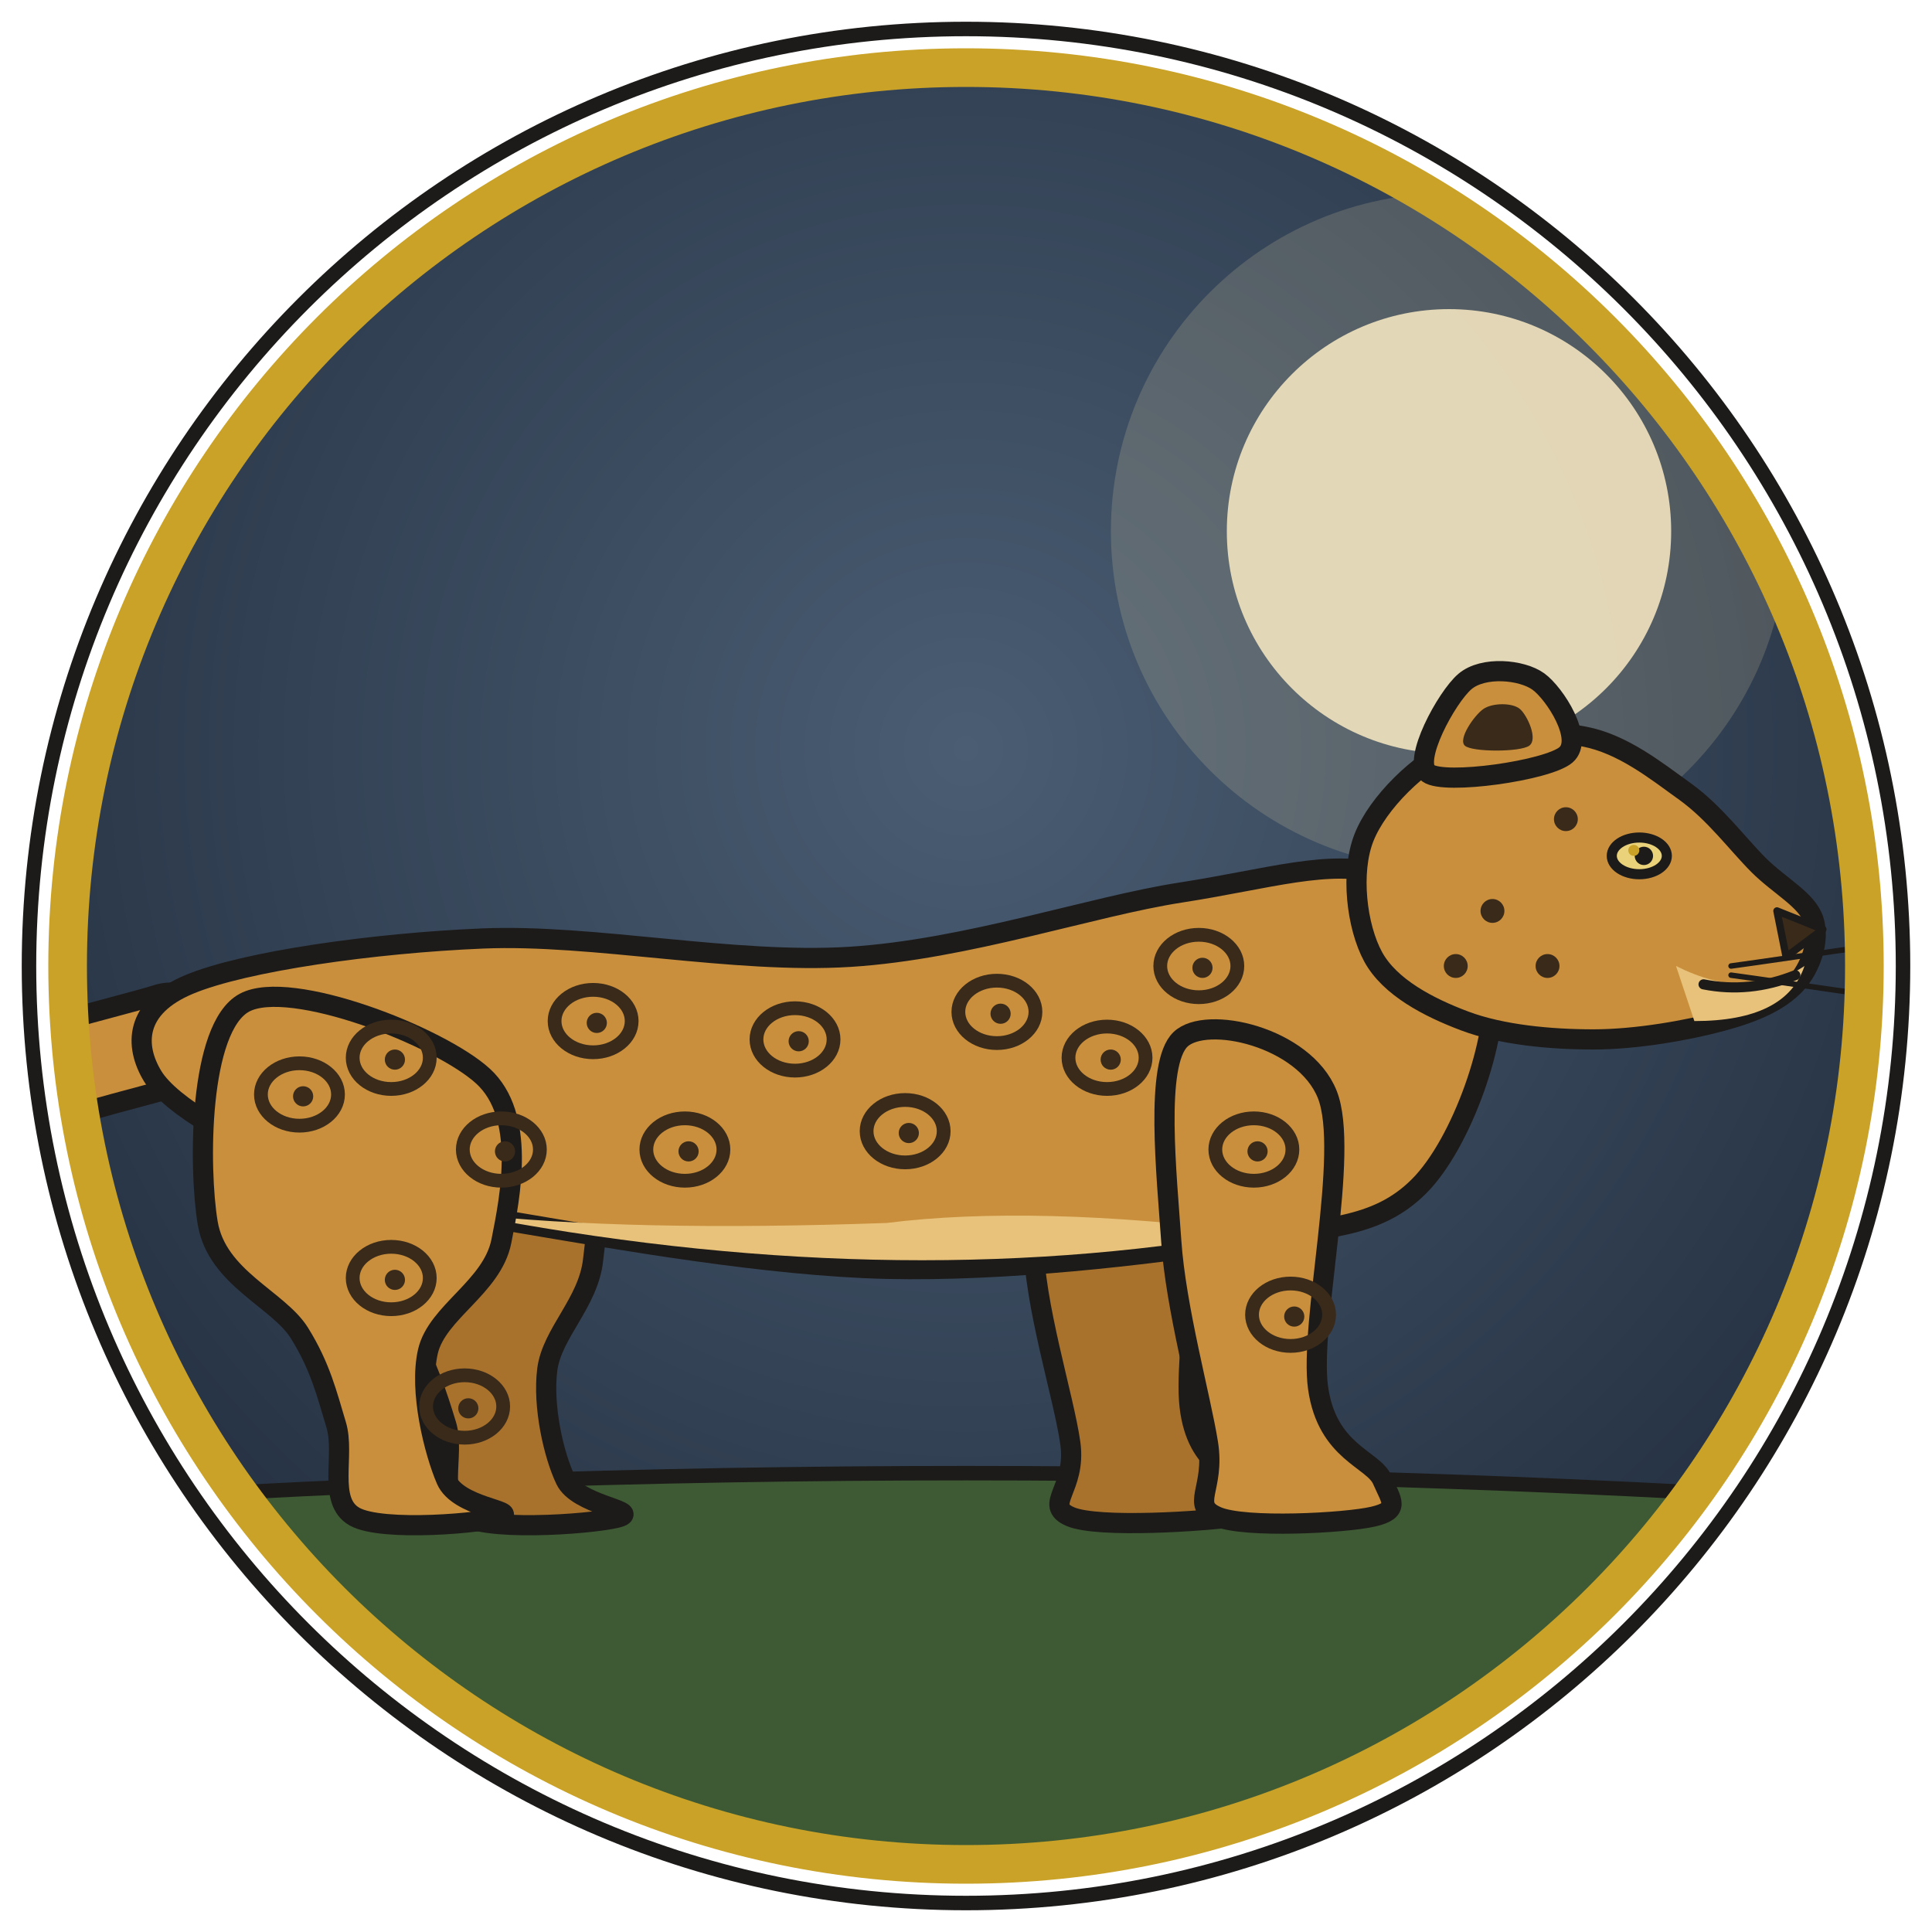
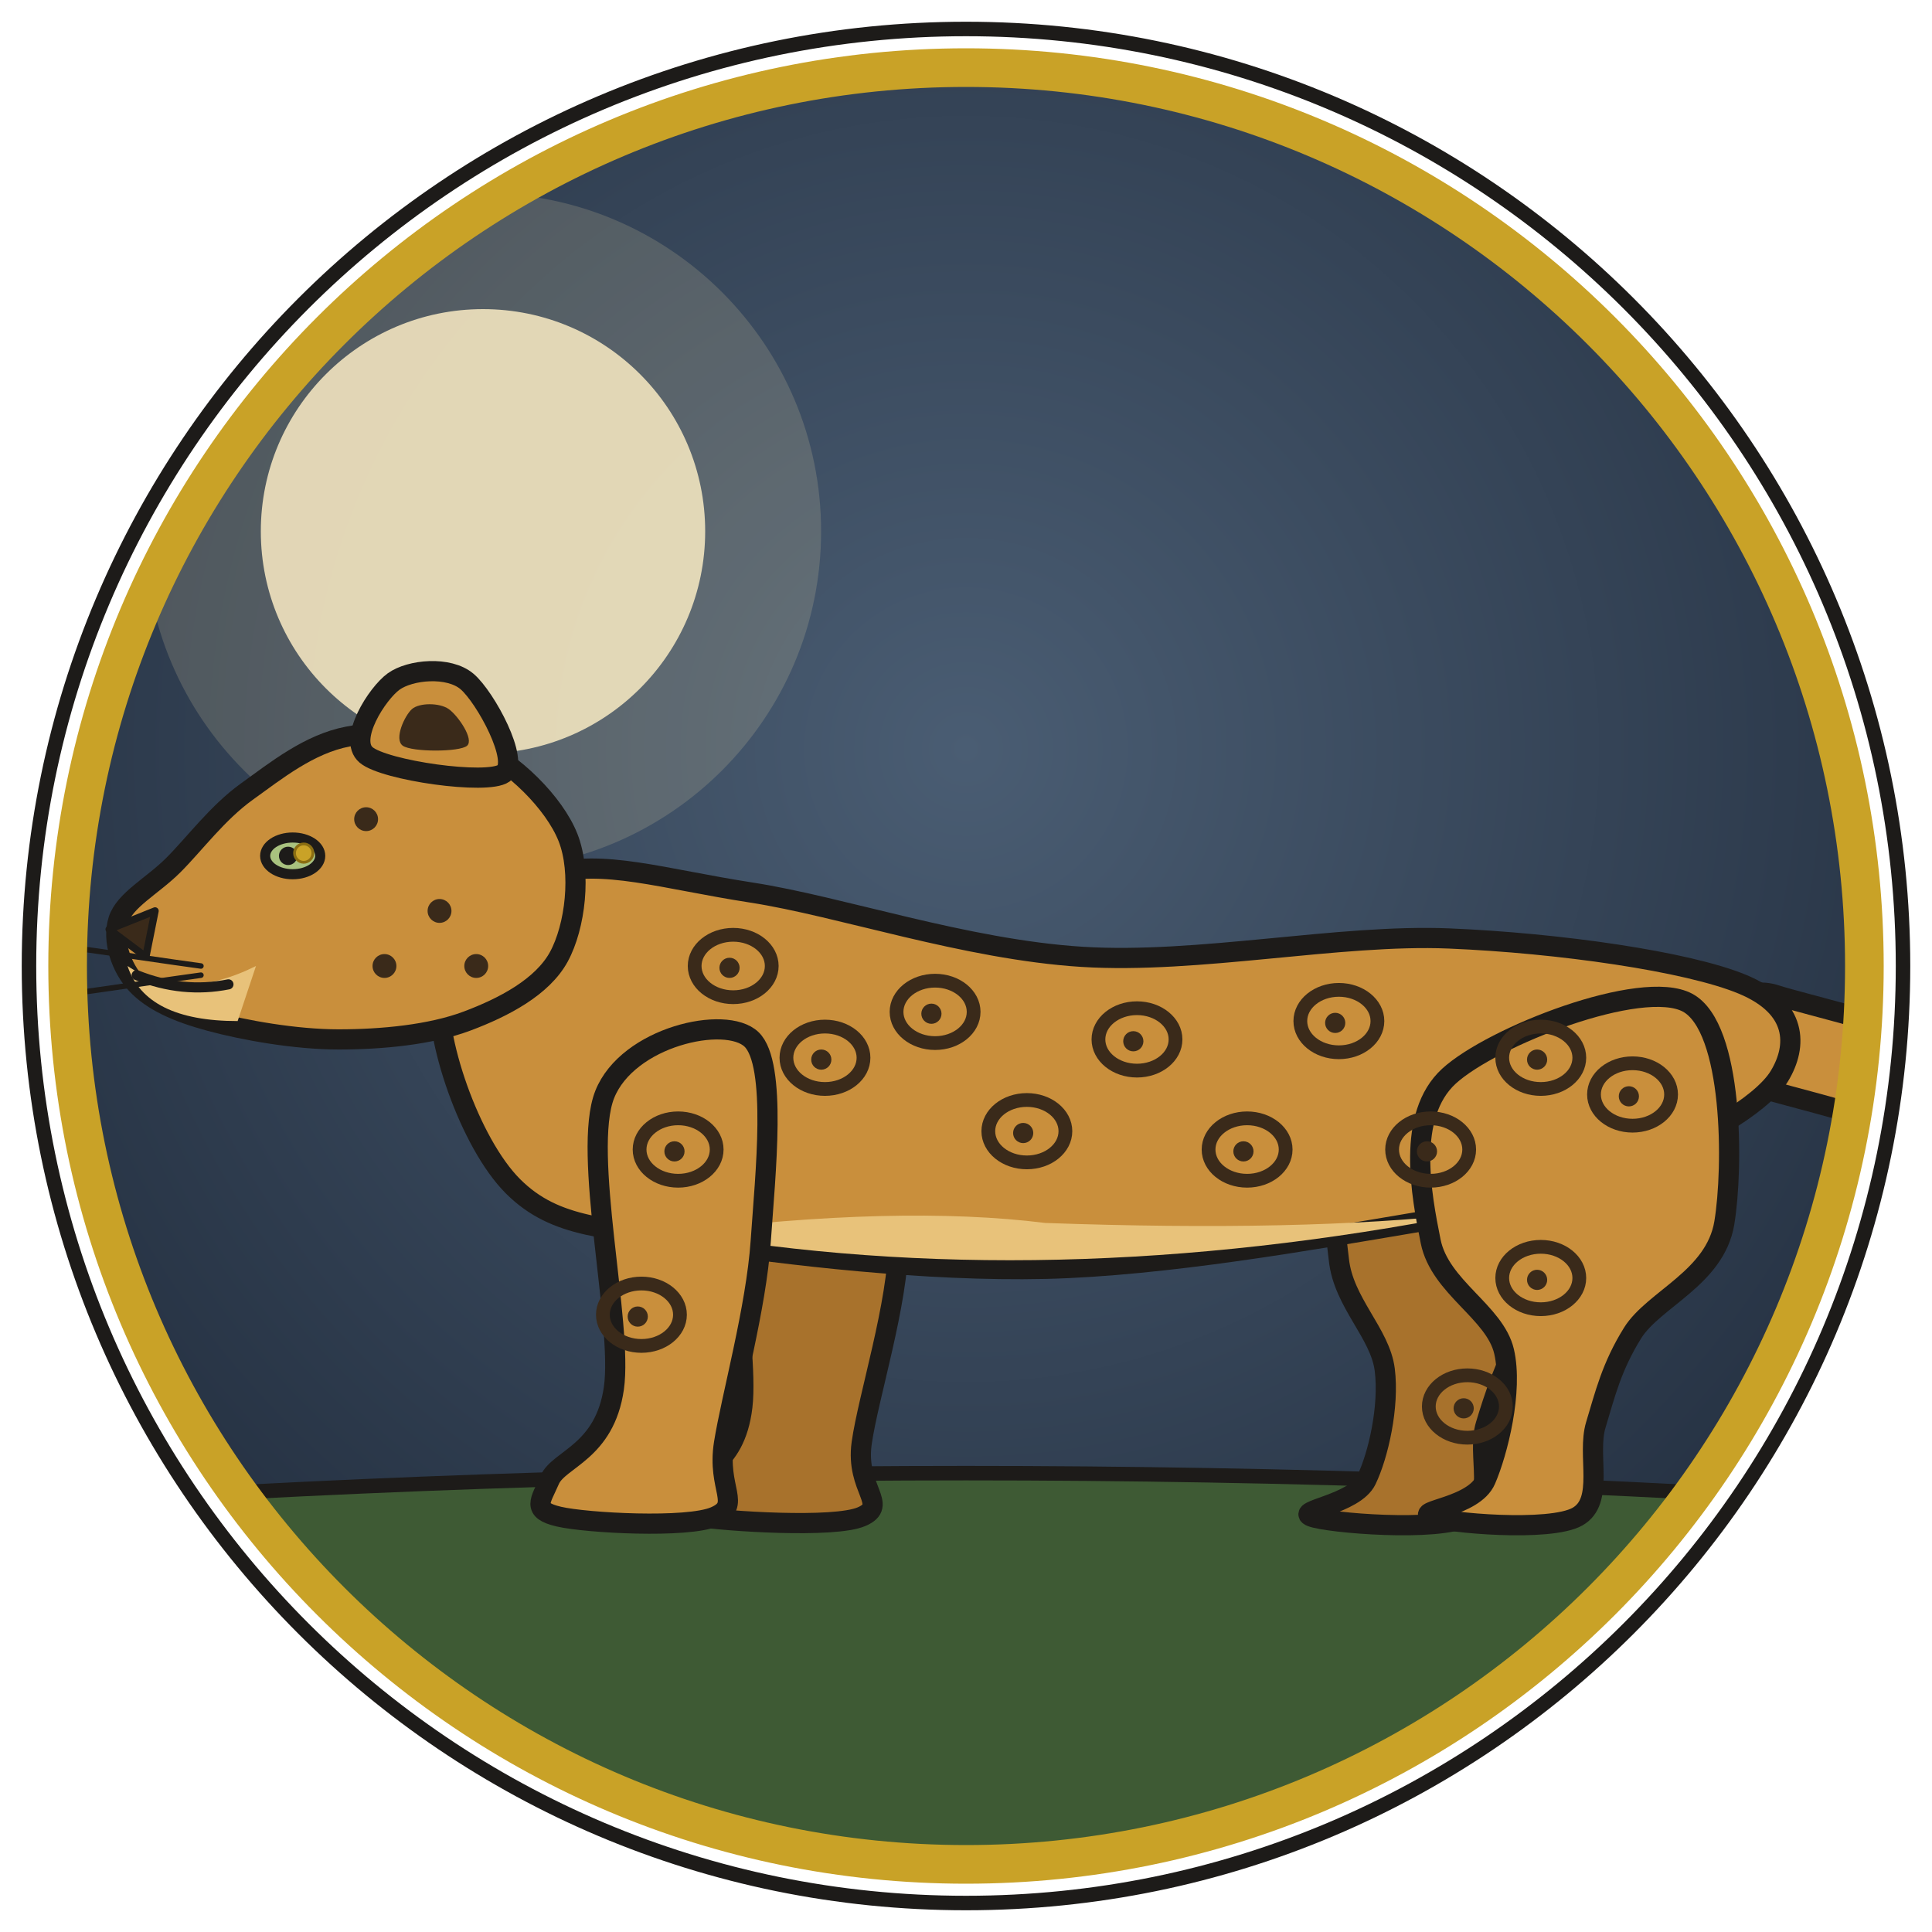
<svg xmlns="http://www.w3.org/2000/svg" viewBox="0 0 400 400" role="img" aria-label="A jaguar walking through the dark, a fleck of gold in its left eye">
  <defs>
    <clipPath id="fc-clip">
      <circle cx="200" cy="200" r="186" />
    </clipPath>
    <radialGradient id="fc-bg" cx="50%" cy="38%" r="70%">
      <stop offset="0" stop-color="#4a5d73" />
      <stop offset="1" stop-color="#1f2a3a" />
    </radialGradient>
  </defs>
  <ellipse cx="200" cy="200" rx="186" ry="186" fill="url(#fc-bg)" />
  <g clip-path="url(#fc-clip)">
-     <ellipse cx="300" cy="110" rx="46" ry="46" fill="#f3e7c4" opacity=".9" />
-     <ellipse cx="300" cy="110" rx="70" ry="70" fill="#e9d9a8" opacity=".18" />
+     <ellipse cx="100" cy="110" rx="46" ry="46" fill="#f3e7c4" opacity=".9" />
+     <ellipse cx="100" cy="110" rx="70" ry="70" fill="#e9d9a8" opacity=".18" />
    <path d="M0 312Q200 298 400 312V400H0Z" fill="#3e5a34" stroke="#1d1b19" stroke-width="3" stroke-linejoin="round" stroke-linecap="round" />
-     <g transform="translate(24 314) scale(1.9 1.9)">
+     <g transform="translate(376 314) scale(-1.9 1.9)">
      <path d="M104 -48C107 -50.3 115.8 -50 118 -44C120.2 -38 116.2 -18.8 117 -12C117.8 -5.2 122.2 -5 123 -3C123.8 -1 125.2 -0.5 122 0C118.8 0.5 107 1.3 104 0C101 -1.3 104.7 -3 104 -8C103.3 -13 100 -23.3 100 -30C100 -36.7 101 -45.7 104 -48Z" fill="#a8722c" stroke="#1d1b19" stroke-width="2.2" stroke-linejoin="round" stroke-linecap="round" />
      <path d="M28 -50C32.3 -52 46 -47.7 50 -44C54 -40.3 52.5 -32.7 52 -28C51.5 -23.3 47.5 -20 47 -16C46.5 -12 47.7 -6.7 49 -4C50.3 -1.3 56.8 -0.7 55 0C53.2 0.7 41.2 1.7 38 0C34.8 -1.7 37 -6.7 36 -10C35 -13.3 34 -16.3 32 -20C30 -23.7 24.7 -27 24 -32C23.3 -37 23.7 -48 28 -50Z" fill="#a8722c" stroke="#1d1b19" stroke-width="2.2" stroke-linejoin="round" stroke-linecap="round" />
      <path d="M6 -52C2 -50.7 -10.7 -48 -18 -44C-25.3 -40 -32.3 -32.3 -38 -28C-43.7 -23.7 -48 -19.3 -52 -18C-56 -16.7 -59.7 -18.3 -62 -20C-64.3 -21.7 -65.3 -26.7 -66 -28" fill="none" stroke="#1d1b19" stroke-width="12.4" stroke-linejoin="round" stroke-linecap="round" />
      <path d="M6 -52C2 -50.7 -10.7 -48 -18 -44C-25.3 -40 -32.3 -32.3 -38 -28C-43.7 -23.7 -48 -19.3 -52 -18C-56 -16.7 -59.7 -18.3 -62 -20C-64.3 -21.7 -65.3 -26.7 -66 -28" fill="none" stroke="#c98f3c" stroke-width="8" stroke-linejoin="round" stroke-linecap="round" />
      <ellipse cx="-20" cy="-43" rx="2.2" ry="2.2" fill="#3a2a1a" />
      <ellipse cx="-36" cy="-30" rx="2.2" ry="2.2" fill="#3a2a1a" />
      <ellipse cx="-50" cy="-20" rx="2.2" ry="2.2" fill="#3a2a1a" />
      <ellipse cx="-64" cy="-25" rx="3.2" ry="3.2" fill="#3a2a1a" />
      <path d="M8 -58C14 -60.5 28 -62.5 40 -63C52 -63.5 67.3 -60.2 80 -61C92.7 -61.8 106.3 -66.5 116 -68C125.7 -69.5 132.3 -71.7 138 -70C143.7 -68.3 149.3 -63.7 150 -58C150.7 -52.3 146.7 -40.7 142 -36C137.3 -31.3 131.7 -31.5 122 -30C112.3 -28.5 97 -26.7 84 -27C71 -27.3 54.7 -30.2 44 -32C33.3 -33.8 26.7 -35.3 20 -38C13.3 -40.7 6 -44.7 4 -48C2 -51.3 2 -55.5 8 -58Z" fill="#c98f3c" stroke="#1d1b19" stroke-width="2.2" stroke-linejoin="round" stroke-linecap="round" />
      <path d="M38 -33Q84 -24 124 -31Q100 -34 84 -32Q56 -31 38 -33Z" fill="#e8c27a" />
      <path d="M116 -52C118.8 -54.7 129.5 -52.3 132 -46C134.5 -39.7 130 -21 131 -14C132 -7 137 -6.3 138 -4C139 -1.7 140 -0.7 137 0C134 0.7 123 1.3 120 0C117 -1.3 119.8 -3 119 -8C118.2 -13 115.5 -22.7 115 -30C114.5 -37.3 113.2 -49.3 116 -52Z" fill="#c98f3c" stroke="#1d1b19" stroke-width="2.2" stroke-linejoin="round" stroke-linecap="round" />
      <path d="M14 -56C19 -58.7 35.3 -52.3 40 -48C44.7 -43.7 43 -35 42 -30C41 -25 35 -22.3 34 -18C33 -13.7 34.7 -7 36 -4C37.3 -1 43.7 -0.7 42 0C40.3 0.7 29 1.7 26 0C23 -1.7 25 -6.7 24 -10C23 -13.3 22.3 -16.3 20 -20C17.7 -23.7 11 -26 10 -32C9 -38 9 -53.3 14 -56Z" fill="#c98f3c" stroke="#1d1b19" stroke-width="2.2" stroke-linejoin="round" stroke-linecap="round" />
      <ellipse cx="30" cy="-50" rx="4.2" ry="3.4" fill="none" stroke="#3a2a1a" stroke-width="1.5" />
      <ellipse cx="30.4" cy="-49.8" rx="1.1" ry="1.1" fill="#3a2a1a" />
      <ellipse cx="52" cy="-54" rx="4.2" ry="3.4" fill="none" stroke="#3a2a1a" stroke-width="1.5" />
      <ellipse cx="52.4" cy="-53.8" rx="1.1" ry="1.1" fill="#3a2a1a" />
      <ellipse cx="74" cy="-52" rx="4.2" ry="3.4" fill="none" stroke="#3a2a1a" stroke-width="1.5" />
      <ellipse cx="74.4" cy="-51.8" rx="1.1" ry="1.1" fill="#3a2a1a" />
      <ellipse cx="96" cy="-55" rx="4.2" ry="3.4" fill="none" stroke="#3a2a1a" stroke-width="1.5" />
      <ellipse cx="96.4" cy="-54.8" rx="1.1" ry="1.1" fill="#3a2a1a" />
      <ellipse cx="62" cy="-40" rx="4.2" ry="3.4" fill="none" stroke="#3a2a1a" stroke-width="1.5" />
      <ellipse cx="62.4" cy="-39.8" rx="1.1" ry="1.1" fill="#3a2a1a" />
      <ellipse cx="86" cy="-42" rx="4.2" ry="3.4" fill="none" stroke="#3a2a1a" stroke-width="1.5" />
      <ellipse cx="86.4" cy="-41.8" rx="1.1" ry="1.1" fill="#3a2a1a" />
      <ellipse cx="108" cy="-50" rx="4.2" ry="3.4" fill="none" stroke="#3a2a1a" stroke-width="1.5" />
      <ellipse cx="108.4" cy="-49.8" rx="1.1" ry="1.1" fill="#3a2a1a" />
      <ellipse cx="42" cy="-40" rx="4.2" ry="3.4" fill="none" stroke="#3a2a1a" stroke-width="1.5" />
      <ellipse cx="42.4" cy="-39.8" rx="1.1" ry="1.1" fill="#3a2a1a" />
      <ellipse cx="20" cy="-46" rx="4.2" ry="3.4" fill="none" stroke="#3a2a1a" stroke-width="1.5" />
      <ellipse cx="20.4" cy="-45.8" rx="1.1" ry="1.1" fill="#3a2a1a" />
      <ellipse cx="118" cy="-60" rx="4.2" ry="3.4" fill="none" stroke="#3a2a1a" stroke-width="1.5" />
      <ellipse cx="118.4" cy="-59.8" rx="1.1" ry="1.1" fill="#3a2a1a" />
      <ellipse cx="124" cy="-40" rx="4.2" ry="3.4" fill="none" stroke="#3a2a1a" stroke-width="1.5" />
      <ellipse cx="124.4" cy="-39.8" rx="1.1" ry="1.1" fill="#3a2a1a" />
      <ellipse cx="30" cy="-26" rx="4.2" ry="3.4" fill="none" stroke="#3a2a1a" stroke-width="1.5" />
      <ellipse cx="30.4" cy="-25.8" rx="1.1" ry="1.1" fill="#3a2a1a" />
      <ellipse cx="128" cy="-22" rx="4.2" ry="3.4" fill="none" stroke="#3a2a1a" stroke-width="1.5" />
      <ellipse cx="128.4" cy="-21.8" rx="1.1" ry="1.1" fill="#3a2a1a" />
      <ellipse cx="38" cy="-12" rx="4.2" ry="3.4" fill="none" stroke="#3a2a1a" stroke-width="1.5" />
      <ellipse cx="38.4" cy="-11.8" rx="1.1" ry="1.1" fill="#3a2a1a" />
      <path d="M136 -74C137.5 -77.8 142 -82.2 146 -84C150 -85.8 155.8 -85.8 160 -85C164.2 -84.2 167.8 -81.3 171 -79C174.2 -76.7 176.7 -73.3 179 -71C181.3 -68.7 184.3 -67.2 185 -65C185.7 -62.8 184.7 -59.8 183 -58C181.3 -56.2 178.7 -55 175 -54C171.3 -53 165.7 -52 161 -52C156.3 -52 151 -52.5 147 -54C143 -55.5 138.8 -57.7 137 -61C135.2 -64.3 134.5 -70.2 136 -74Z" fill="#c98f3c" stroke="#1d1b19" stroke-width="2.2" stroke-linejoin="round" stroke-linecap="round" />
      <path d="M143 -81C141.2 -82.3 145 -89.3 147 -91C149 -92.7 153.2 -92.3 155 -91C156.8 -89.7 160 -84.7 158 -83C156 -81.3 144.8 -79.7 143 -81Z" fill="#c98f3c" stroke="#1d1b19" stroke-width="2.2" stroke-linejoin="round" stroke-linecap="round" />
      <path d="M147 -84C146.2 -84.7 148 -87.3 149 -88C150 -88.7 152.2 -88.7 153 -88C153.8 -87.3 155 -84.7 154 -84C153 -83.3 147.8 -83.3 147 -84Z" fill="#3a2a1a" />
      <path d="M170 -60Q178 -56 184 -60Q182 -54 172 -54Z" fill="#e8c27a" />
-       <ellipse cx="166" cy="-72" rx="3" ry="2" fill="#ead27a" stroke="#1d1b19" stroke-width="1.1" />
+       <ellipse cx="166" cy="-72" rx="3" ry="2" fill="#a9c27f" stroke="#1d1b19" stroke-width="1.1" />
      <ellipse cx="166.5" cy="-72" rx="1" ry="1" fill="#1d1b19" />
-       <ellipse cx="165.4" cy="-72.6" rx="0.6" ry="0.6" fill="#c9a227" />
+       <ellipse cx="164.8" cy="-72.3" rx="1" ry="1" fill="#c9a227" stroke="#8a6d12" stroke-width="0.3" />
      <path d="M181 -66L186 -64L182 -61Z" fill="#3a2a1a" stroke="#1d1b19" stroke-width="0.8" stroke-linejoin="round" stroke-linecap="round" />
      <path d="M183 -59Q178 -57 173 -58" fill="none" stroke="#1d1b19" stroke-width="1.1" stroke-linejoin="round" stroke-linecap="round" />
      <ellipse cx="150" cy="-66" rx="1.3" ry="1.3" fill="#3a2a1a" />
      <ellipse cx="156" cy="-60" rx="1.3" ry="1.3" fill="#3a2a1a" />
      <ellipse cx="146" cy="-60" rx="1.3" ry="1.3" fill="#3a2a1a" />
      <ellipse cx="158" cy="-76" rx="1.3" ry="1.3" fill="#3a2a1a" />
      <path d="M176 -60C178.3 -60.3 187.7 -61.7 190 -62" fill="none" stroke="#1d1b19" stroke-width="0.6" stroke-linejoin="round" stroke-linecap="round" />
      <path d="M176 -59C178.3 -58.7 187.7 -57.3 190 -57" fill="none" stroke="#1d1b19" stroke-width="0.6" stroke-linejoin="round" stroke-linecap="round" />
    </g>
  </g>
  <ellipse cx="200" cy="200" rx="186" ry="186" fill="none" stroke="#c9a227" stroke-width="8" />
  <ellipse cx="200" cy="200" rx="194" ry="194" fill="none" stroke="#1d1b19" stroke-width="3" />
</svg>
